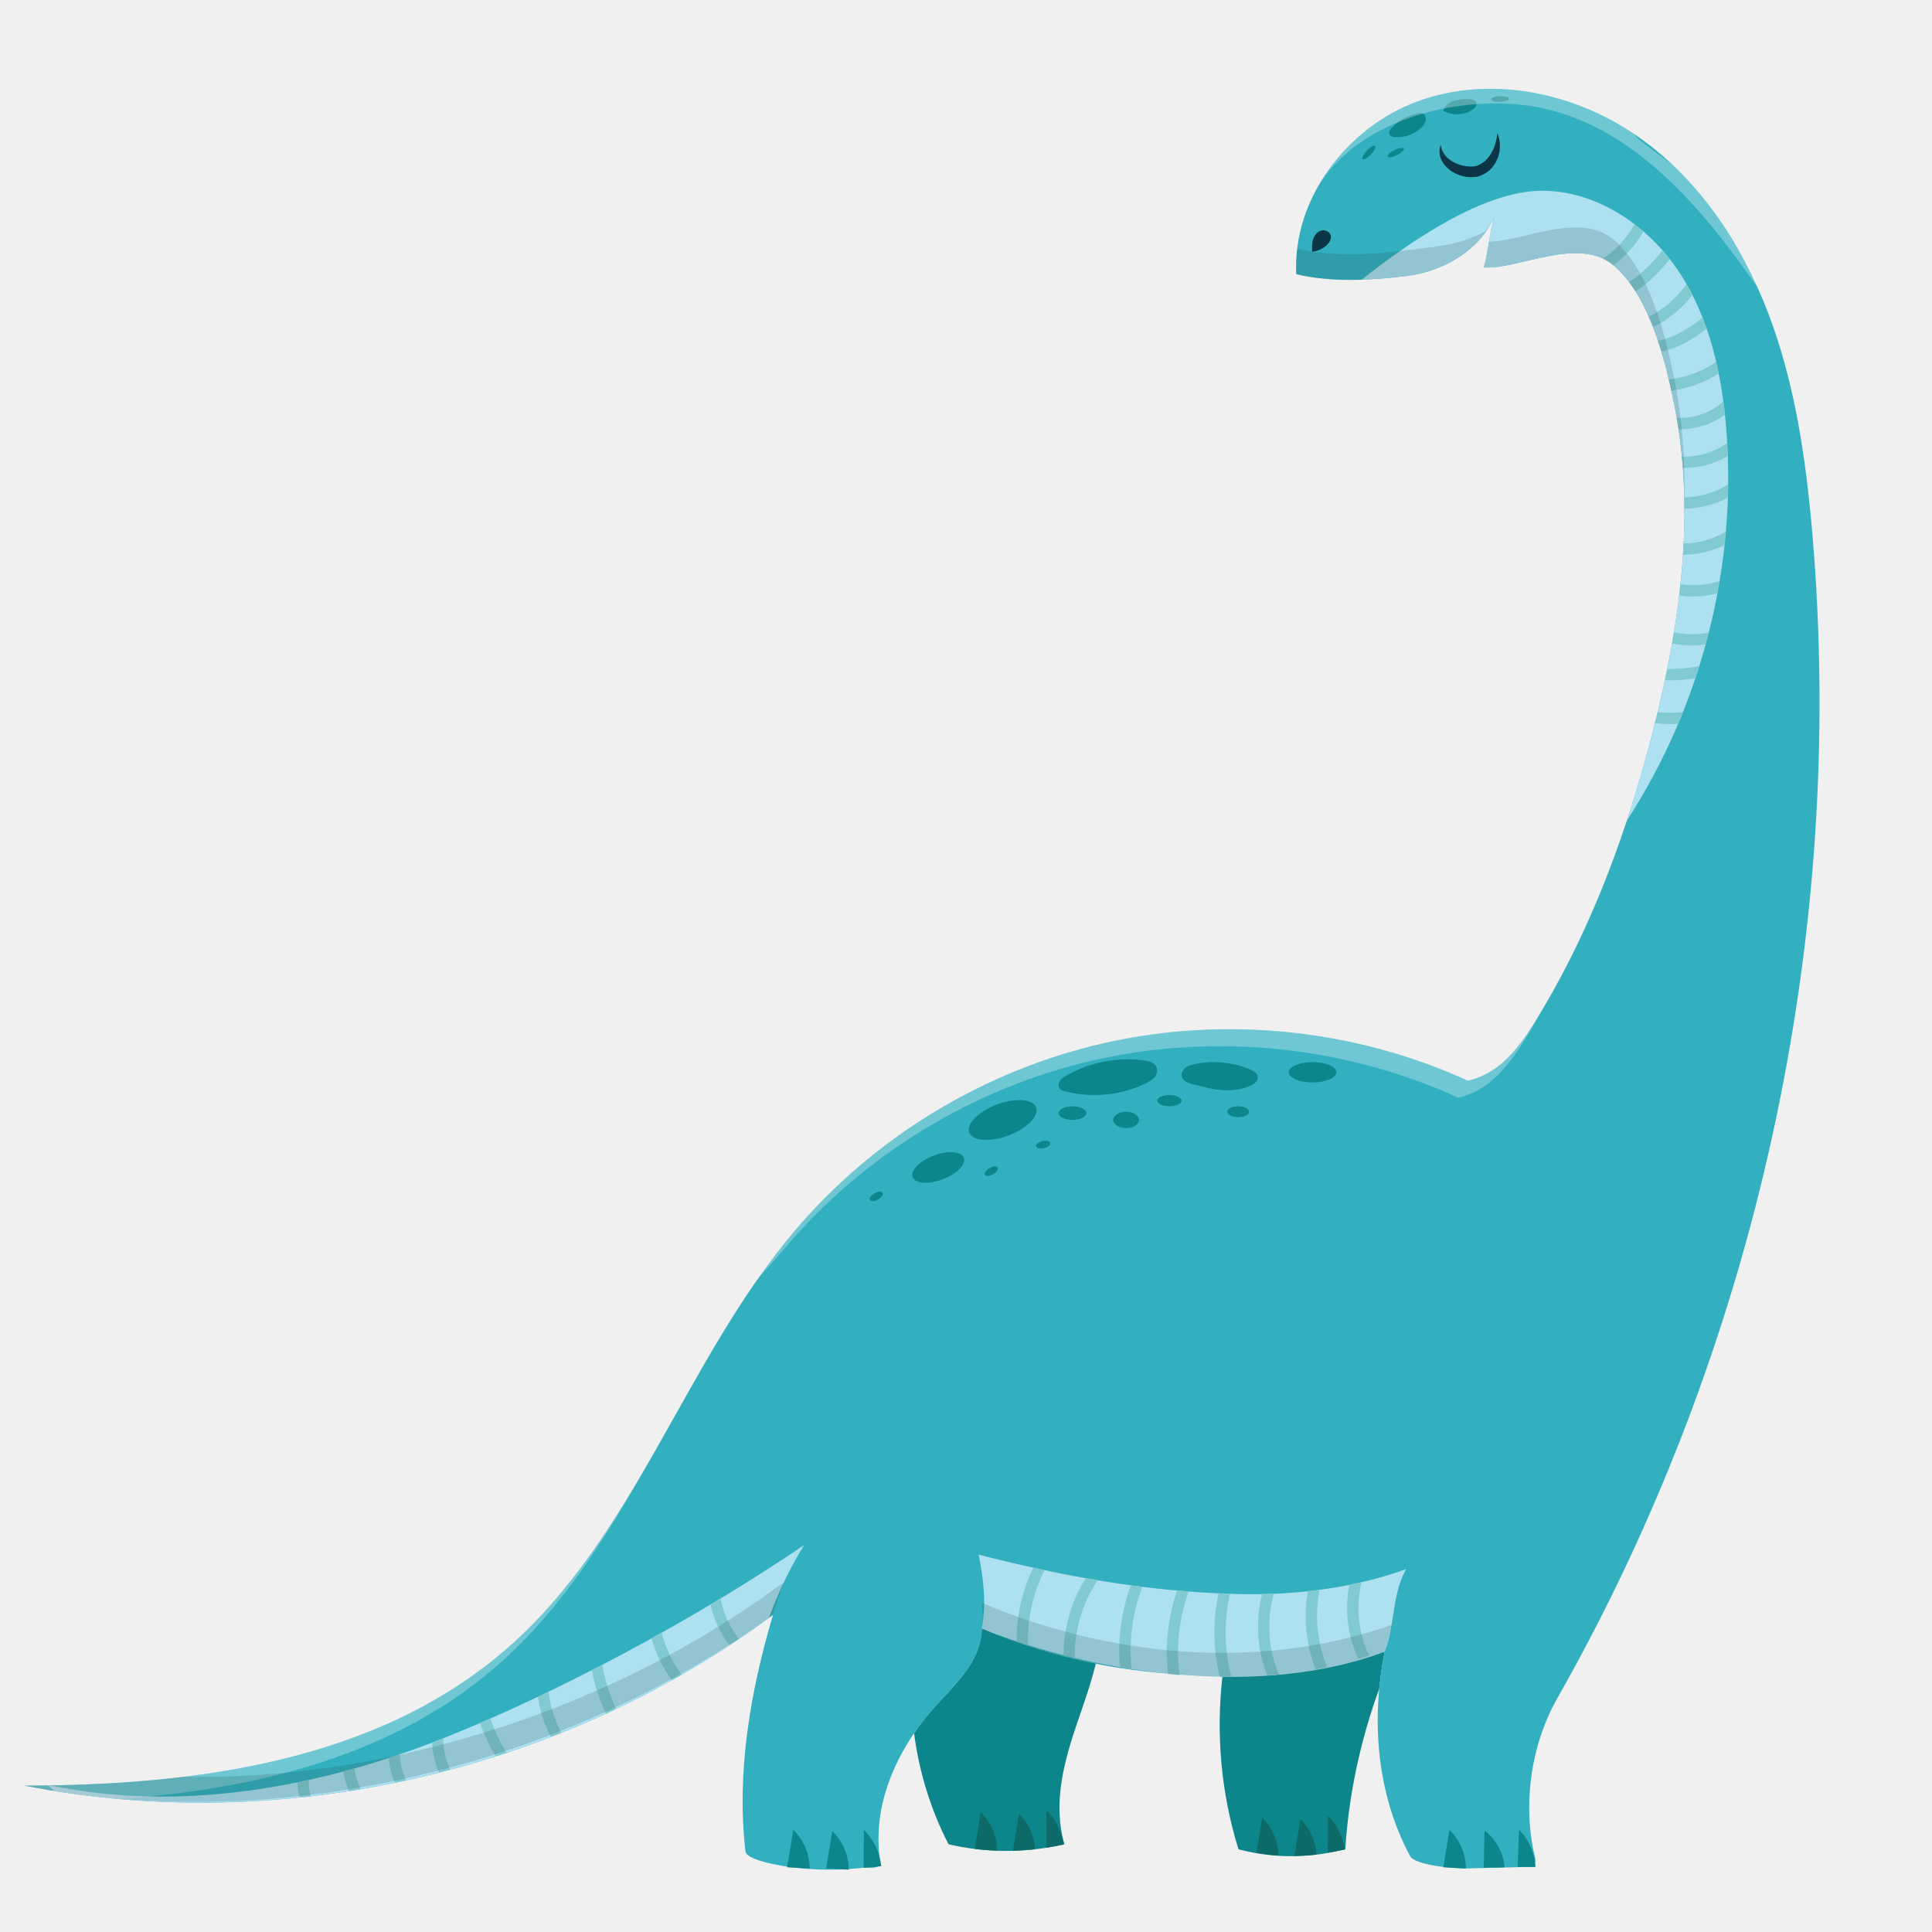
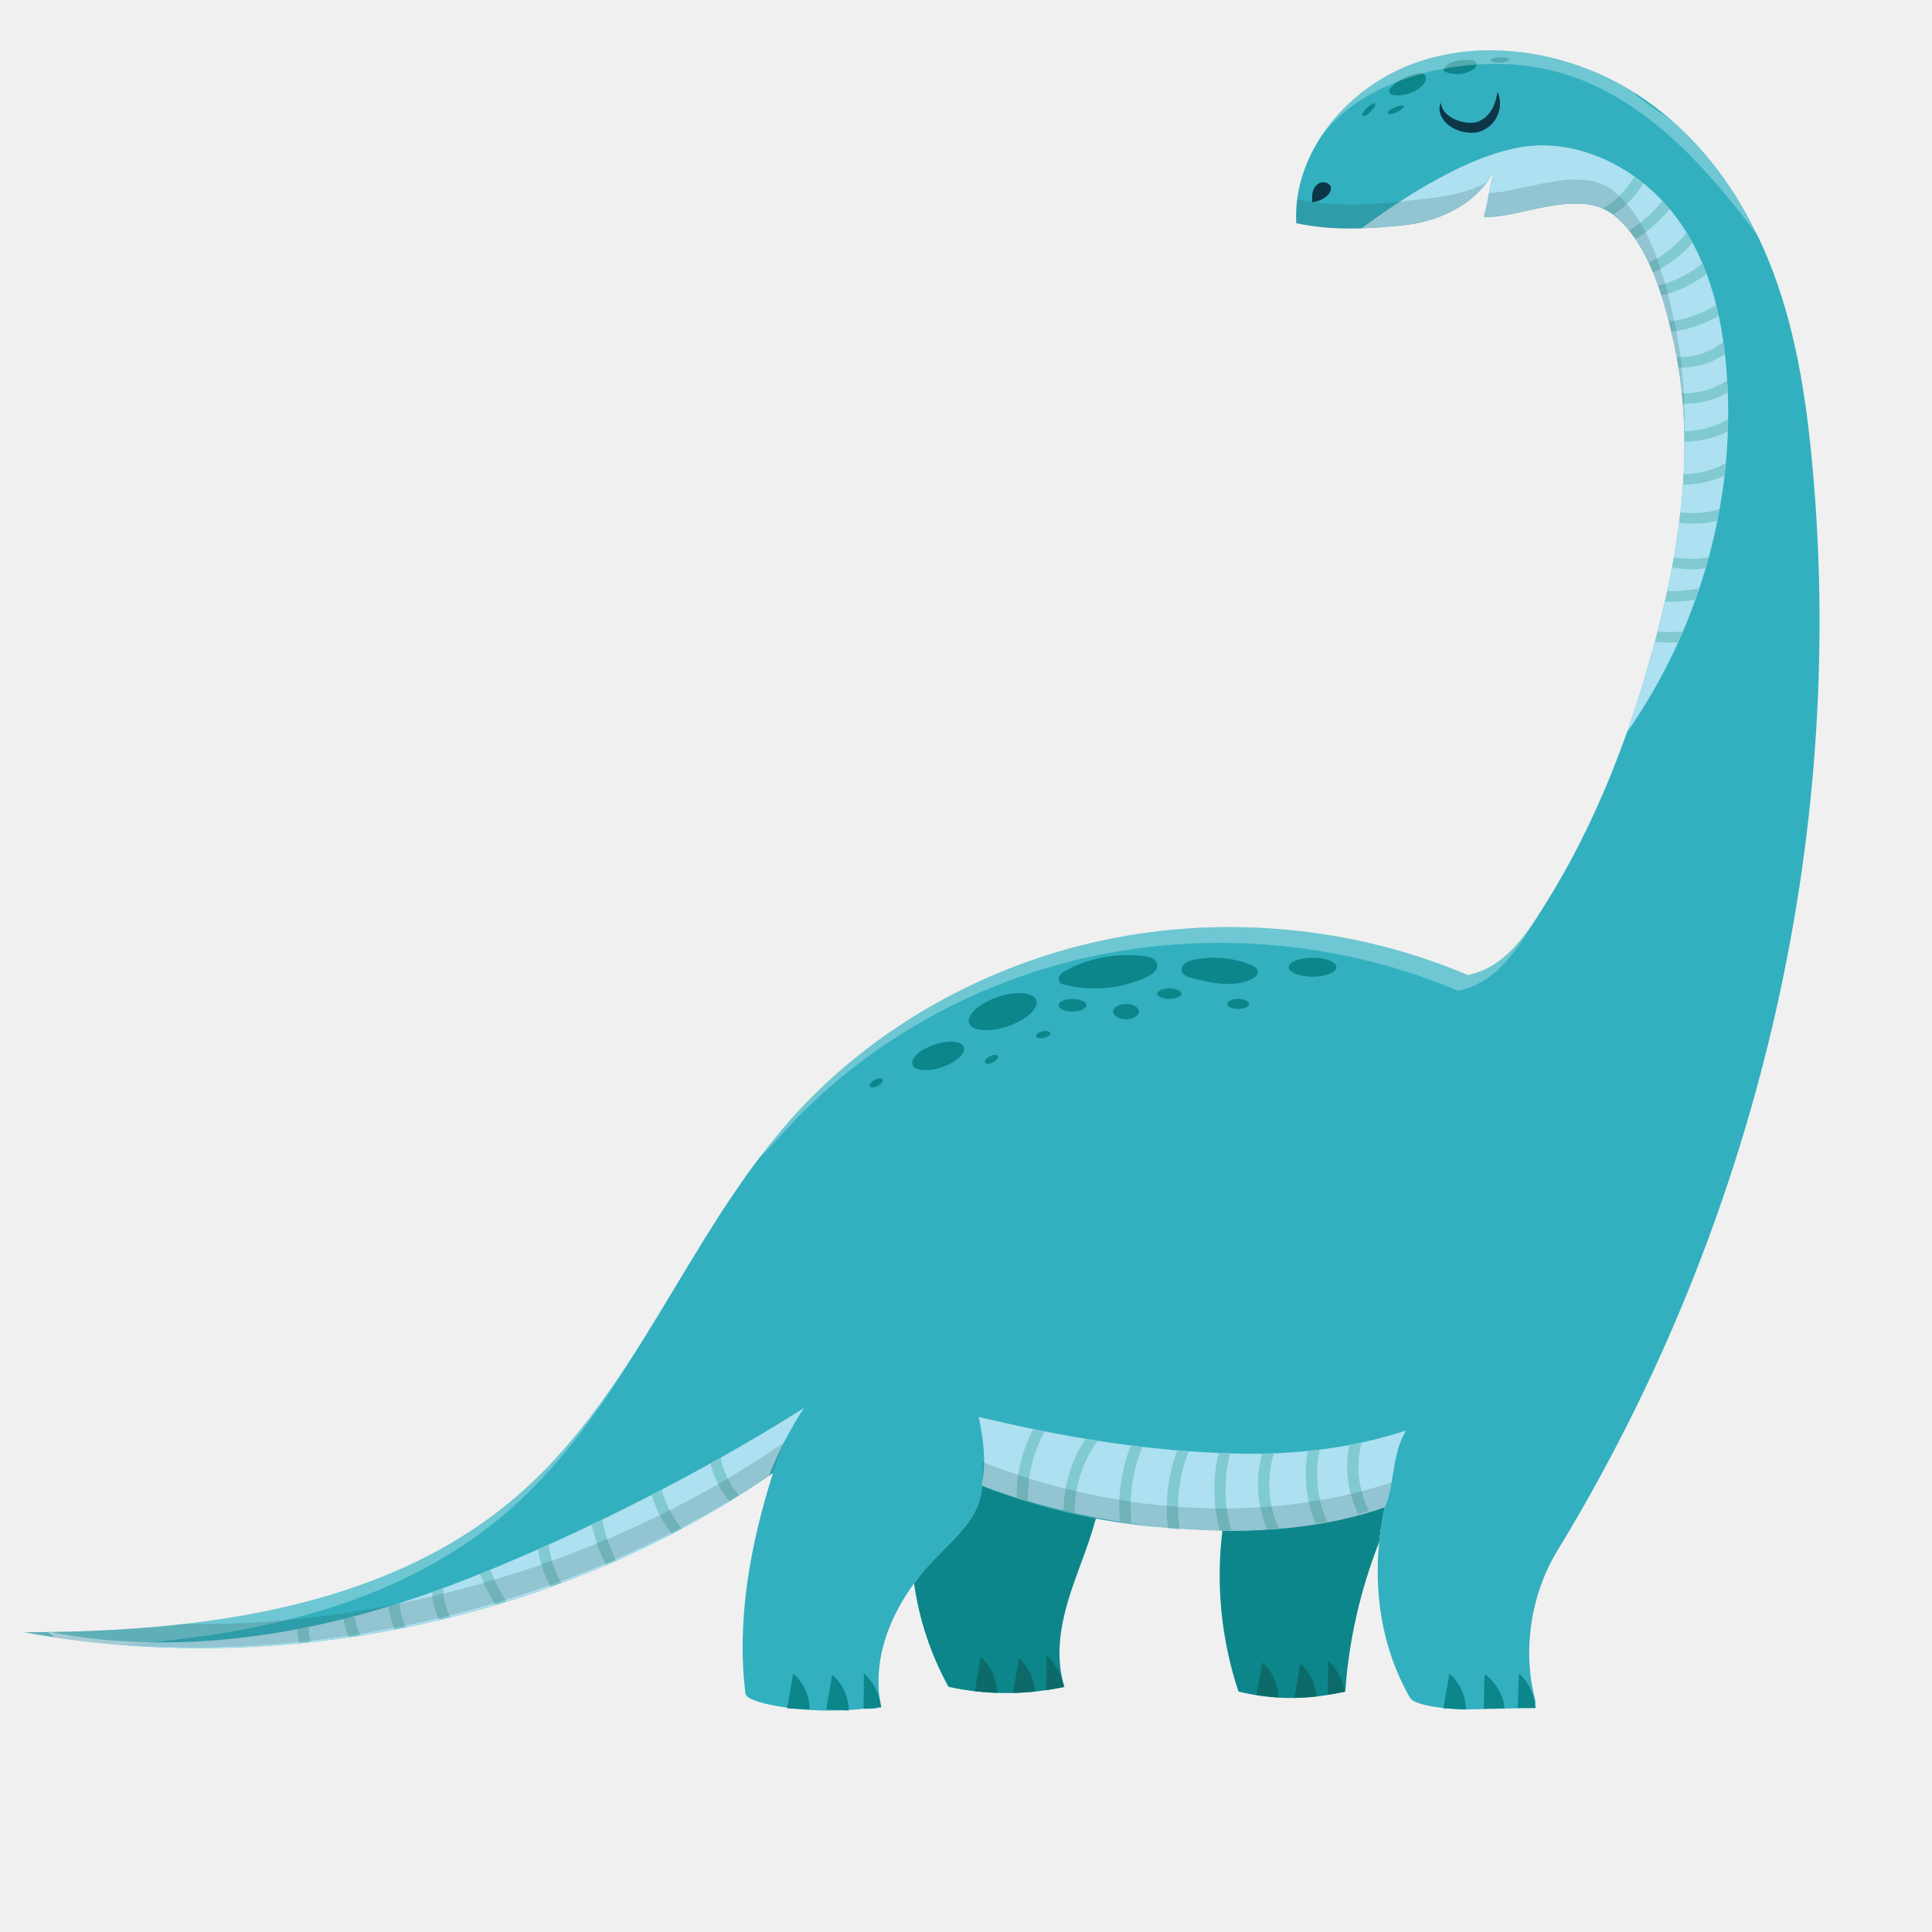
<svg xmlns="http://www.w3.org/2000/svg" version="1.1" id="Layer_1" x="0px" y="0px" width="170px" height="170px" viewBox="0 0 170 170" enable-background="new 0 0 170 170" xml:space="preserve">
  <g>
-     <path fill="#0C868B" d="M121.973,144.724c-4.656,1.642-9.513,2.493-14.389,2.625c-0.615,5.149-0.147,10.427,1.394,15.379   l0.59,0.138c2.513,0.584,5.125,0.618,7.653,0.1l1.155-0.237c0.291-4.719,1.314-9.568,2.988-14.142   C121.489,147.281,121.689,145.988,121.973,144.724z" />
+     <path fill="#0C868B" d="M121.973,132.065c-4.656,1.53-9.513,2.323-14.389,2.447c-0.615,4.8-0.146,9.72,1.395,14.337l0.59,0.128   c2.513,0.545,5.125,0.577,7.652,0.093l1.155-0.221c0.291-4.399,1.313-8.919,2.987-13.184   C121.488,134.448,121.689,133.243,121.973,132.065z" />
    <g>
-       <path fill="#0C6B68" d="M114.423,160.079c-0.176,1.076-0.353,2.153-0.529,3.229c0.267-0.003,0.533-0.016,0.8-0.032    c0.274-0.016,0.552-0.029,0.826-0.057c0.105-0.011,0.212-0.034,0.319-0.046C115.768,162.011,115.268,160.879,114.423,160.079z" />
-       <path fill="#0C6B68" d="M111.06,159.961c-0.169,1.026-0.338,2.052-0.506,3.077c0.645,0.113,1.292,0.188,1.941,0.231    C112.481,162.032,111.956,160.812,111.06,159.961z" />
-       <path fill="#0C6B68" d="M118.331,162.736c-0.185-1.16-0.714-2.24-1.476-2.939c-0.01,1.075-0.018,2.151-0.027,3.228    c0.13-0.024,0.264-0.033,0.393-0.06L118.331,162.736z" />
+       <path fill="#0C6B68" d="M114.423,146.38c-0.176,1.002-0.353,2.007-0.528,3.011c0.267-0.004,0.532-0.016,0.799-0.031    c0.274-0.015,0.553-0.026,0.826-0.053c0.105-0.01,0.213-0.031,0.319-0.043C115.768,148.181,115.268,147.125,114.423,146.38z" />
+       <path fill="#0C6B68" d="M111.061,146.27c-0.17,0.956-0.338,1.914-0.506,2.868c0.645,0.105,1.291,0.176,1.94,0.216    C112.48,148.2,111.956,147.063,111.061,146.27z" />
+       <path fill="#0C6B68" d="M118.331,148.856c-0.185-1.081-0.714-2.088-1.476-2.74c-0.01,1.003-0.019,2.006-0.027,3.01    c0.13-0.022,0.264-0.03,0.393-0.056L118.331,148.856z" />
    </g>
-     <path fill="#33B0BF" d="M114.062,24.126c-0.342-6.649,4.492-12.969,10.755-15.233c6.261-2.264,13.508-0.812,19.018,2.927   c5.51,3.738,9.396,9.534,11.763,15.757c2.368,6.223,3.322,12.892,3.886,19.525c2.998,35.329-4.941,71.508-22.457,102.336   c-2.344,4.125-3.087,9.475-1.935,14.1c0.079,0.316-0.131,0.731-0.456,0.731l-5.653,0.141c-0.483,0.011-2.249-0.146-2.726-0.236   c-1.04-0.196-1.959-0.439-2.189-0.87c-3.056-5.705-3.461-12.475-2.095-18.581c-11.539,4.07-24.309,3.36-35.568-1.429   c-0.153,3.517-3.151,5.455-5.284,8.257c-2.45,3.217-4.353,7.506-3.686,12.128c0.115,0.804-0.66,0.659-1.472,0.659   c0,0-3.775,0.556-7.929-0.312c-1.191-0.25-2.384-0.633-2.439-1.107c-0.806-6.853,0.414-14.075,2.424-20.828   c-18.526,13.802-43.224,19.512-65.885,15.027c15.118-0.009,31.036-2.12,42.448-12.038c11.228-9.757,15.633-25.222,25.202-36.609   c7.009-8.342,16.802-14.302,27.431-16.696c10.631-2.395,22.032-1.211,31.941,3.32c3.165-0.706,4.953-3.538,6.605-6.329   c4.443-7.504,7.455-15.788,9.632-24.232c2.453-9.508,3.873-19.522,1.888-29.139c-0.828-4.005-2.164-9.308-5.243-12.001   c-3.078-2.692-8.469,0.35-11.476,0.136c0.407-1.392,0.515-3.095,0.924-4.486c-1.233,2.974-4.532,4.857-7.73,5.241   C120.561,24.67,117.194,24.87,114.062,24.126z" />
-     <path fill="#0C868B" d="M96.424,146.385c-3.42-0.686-6.783-1.714-10.02-3.09c-0.153,3.517-3.151,5.455-5.284,8.257   c-0.237,0.311-0.464,0.64-0.689,0.971c0.446,3.394,1.464,6.711,3.031,9.756l0.049,0.011c3.199,0.739,6.522,0.765,9.733,0.079   l0.42-0.09c-1.048-3.562-0.048-7.288,1.16-10.798C95.4,149.81,96.003,148.106,96.424,146.385z" />
-     <path fill="#0C3648" d="M126.769,12.76c0,0,0.028,0.141,0.096,0.372c0.046,0.107,0.084,0.226,0.17,0.356   c0.073,0.131,0.183,0.26,0.309,0.384c0.493,0.493,1.495,0.875,2.363,0.764c0.235-0.02,0.335-0.077,0.607-0.219   c0.197-0.135,0.321-0.194,0.478-0.376c0.157-0.147,0.271-0.331,0.396-0.498c0.079-0.19,0.211-0.356,0.261-0.54   c0.146-0.351,0.216-0.678,0.254-0.91c0.04-0.239,0.061-0.376,0.061-0.376s0.05,0.127,0.124,0.367   c0.064,0.237,0.13,0.601,0.079,1.041c-0.002,0.225-0.083,0.456-0.147,0.708c-0.11,0.234-0.197,0.507-0.394,0.733   c-0.142,0.231-0.449,0.496-0.688,0.657c-0.192,0.12-0.582,0.324-0.896,0.345c-1.31,0.162-2.488-0.542-2.942-1.368   c-0.233-0.408-0.262-0.808-0.228-1.066C126.716,12.891,126.769,12.76,126.769,12.76z" />
-     <path fill="#0C3648" d="M116.744,21.567c-0.35,0.328-0.81,0.537-1.286,0.583c-0.014-0.358-0.025-0.724,0.074-1.067   c0.102-0.343,0.337-0.668,0.676-0.783c0.339-0.114,0.775,0.051,0.879,0.394C117.183,21.009,116.984,21.342,116.744,21.567z" />
-     <path fill="#ADE0F0" d="M151.901,37.786c-0.385-4.851-1.464-9.772-4.143-13.834c-2.678-4.062-7.177-7.145-12.043-7.171   c-5.054-0.026-11.548,4.368-15.898,7.827c1.324-0.045,2.646-0.166,3.939-0.321c3.198-0.384,6.497-2.268,7.73-5.241   c-0.409,1.391-0.517,3.094-0.924,4.486c3.007,0.213,8.397-2.829,11.476-0.136c3.079,2.693,4.415,7.997,5.243,12.001   c1.985,9.617,0.565,19.63-1.888,29.139c-0.327,1.271-0.681,2.535-1.048,3.796c-0.022,0.075-0.046,0.149-0.067,0.224   c-0.363,1.236-0.749,2.465-1.154,3.688C149.712,62.13,152.854,49.817,151.901,37.786z" />
+     <path fill="#33B0BF" d="M114.062,19.636c-0.342-6.199,4.492-12.09,10.754-14.201s13.509-0.757,19.019,2.729   c5.511,3.485,9.396,8.888,11.763,14.69c2.368,5.801,3.322,12.019,3.887,18.203c2.998,32.936-4.941,66.663-22.457,95.403   c-2.344,3.846-3.088,8.834-1.936,13.146c0.079,0.294-0.131,0.682-0.455,0.682l-5.654,0.131c-0.482,0.011-2.248-0.137-2.726-0.22   c-1.04-0.183-1.959-0.41-2.188-0.811c-3.057-5.318-3.461-11.631-2.096-17.323c-11.539,3.795-24.309,3.133-35.568-1.332   c-0.152,3.278-3.15,5.086-5.283,7.697c-2.45,2.999-4.353,6.998-3.686,11.308c0.115,0.748-0.66,0.613-1.472,0.613   c0,0-3.775,0.52-7.929-0.291c-1.191-0.233-2.384-0.59-2.439-1.031c-0.806-6.389,0.414-13.122,2.424-19.418   c-18.526,12.867-43.224,18.191-65.885,14.01c15.118-0.008,31.036-1.977,42.448-11.223c11.228-9.096,15.633-23.514,25.202-34.13   c7.009-7.776,16.802-13.333,27.431-15.563c10.631-2.233,22.032-1.129,31.941,3.095c3.164-0.659,4.953-3.299,6.605-5.901   c4.442-6.995,7.454-14.718,9.631-22.59c2.453-8.864,3.873-18.2,1.889-27.165c-0.828-3.734-2.164-8.678-5.243-11.188   c-3.078-2.509-8.47,0.327-11.476,0.127c0.406-1.297,0.515-2.885,0.924-4.182c-1.233,2.772-4.532,4.528-7.73,4.886   C120.561,20.143,117.193,20.33,114.062,19.636z" />
+     <path fill="#0C868B" d="M96.424,133.613c-3.42-0.64-6.783-1.598-10.02-2.881c-0.153,3.279-3.151,5.086-5.284,7.697   c-0.237,0.291-0.464,0.597-0.689,0.906c0.446,3.163,1.464,6.256,3.031,9.095l0.049,0.01c3.199,0.689,6.522,0.713,9.733,0.074   l0.42-0.084c-1.048-3.321-0.048-6.794,1.16-10.067C95.4,136.807,96.003,135.217,96.424,133.613z" />
+     <path fill="#0C3648" d="M126.77,9.04c0,0,0.027,0.131,0.096,0.347c0.046,0.1,0.084,0.211,0.17,0.332   c0.072,0.122,0.183,0.243,0.309,0.358c0.493,0.46,1.495,0.816,2.363,0.712c0.234-0.018,0.335-0.071,0.607-0.204   c0.197-0.125,0.32-0.181,0.478-0.351c0.157-0.137,0.271-0.309,0.396-0.464c0.08-0.177,0.211-0.332,0.262-0.503   c0.146-0.327,0.216-0.632,0.254-0.849c0.04-0.223,0.061-0.351,0.061-0.351s0.051,0.119,0.125,0.342   c0.063,0.221,0.129,0.561,0.078,0.971c-0.002,0.21-0.083,0.425-0.146,0.66c-0.11,0.218-0.197,0.473-0.395,0.683   c-0.142,0.215-0.449,0.462-0.688,0.613c-0.192,0.111-0.582,0.302-0.896,0.321c-1.31,0.151-2.488-0.505-2.941-1.275   c-0.233-0.38-0.262-0.753-0.229-0.994C126.716,9.162,126.77,9.04,126.77,9.04z" />
+     <path fill="#0C3648" d="M116.744,17.25c-0.35,0.306-0.811,0.5-1.286,0.543c-0.015-0.333-0.024-0.675,0.074-0.995   c0.102-0.319,0.337-0.623,0.676-0.73c0.339-0.106,0.774,0.047,0.879,0.367C117.184,16.729,116.984,17.04,116.744,17.25z" />
+     <path fill="#ADE0F0" d="M151.9,32.371c-0.385-4.522-1.463-9.11-4.143-12.897c-2.678-3.787-7.177-6.661-12.043-6.685   c-5.054-0.025-11.548,4.072-15.898,7.296c1.324-0.042,2.646-0.155,3.939-0.299c3.198-0.358,6.497-2.115,7.73-4.886   c-0.409,1.297-0.518,2.884-0.924,4.182c3.006,0.199,8.396-2.637,11.476-0.127c3.079,2.511,4.415,7.456,5.243,11.188   c1.984,8.966,0.564,18.3-1.889,27.166c-0.326,1.185-0.681,2.363-1.047,3.539c-0.023,0.07-0.047,0.139-0.068,0.209   c-0.362,1.152-0.748,2.298-1.153,3.438C149.712,55.065,152.854,43.586,151.9,32.371z" />
    <g>
-       <path fill="#81CAD1" d="M146.838,33.39c0.078,0.332,0.153,0.66,0.224,0.982c1.394-0.158,2.932-0.715,4.165-1.498    c-0.068-0.346-0.145-0.69-0.224-1.034C149.823,32.669,148.221,33.257,146.838,33.39z" />
-       <path fill="#81CAD1" d="M145.862,62.662c-0.078,0.319-0.159,0.637-0.237,0.955c0.421,0.062,0.86,0.097,1.315,0.097    c0.236,0,0.475-0.009,0.712-0.022c0.145-0.339,0.287-0.68,0.423-1.023C147.307,62.737,146.534,62.748,145.862,62.662z" />
-       <path fill="#81CAD1" d="M145.889,29.991c0.104,0.316,0.204,0.633,0.299,0.95c1.396-0.295,2.903-1.134,3.981-2.033    c-0.116-0.331-0.251-0.652-0.379-0.977C148.732,28.9,147.133,29.748,145.889,29.991z" />
-       <path fill="#81CAD1" d="M146.924,22.801c-0.207-0.265-0.423-0.524-0.646-0.777c-0.759,1.028-1.935,2.186-2.937,2.798    c0.196,0.26,0.385,0.531,0.563,0.813C145.016,24.948,146.153,23.798,146.924,22.801z" />
-       <path fill="#81CAD1" d="M148.915,25.978c-0.163-0.323-0.337-0.641-0.518-0.955c-0.763,1.066-2.044,2.26-3.325,2.833    c0.133,0.3,0.259,0.604,0.379,0.913C146.794,28.176,148.065,27.042,148.915,25.978z" />
-       <path fill="#81CAD1" d="M141.954,23.333c0.979-0.673,2.016-1.839,2.654-2.964c-0.255-0.221-0.517-0.432-0.785-0.636    c-0.633,1.178-1.86,2.528-2.812,3.014C141.343,22.898,141.659,23.087,141.954,23.333z" />
-       <path fill="#81CAD1" d="M151.634,35.325c-1.089,1.003-2.617,1.516-4.101,1.438c0.058,0.334,0.11,0.667,0.16,1.002    c0.053,0.001,0.105,0.006,0.159,0.006c1.398,0,2.789-0.448,3.922-1.284C151.732,36.1,151.685,35.713,151.634,35.325z" />
-       <path fill="#81CAD1" d="M148.146,47.823c-0.017,0.329-0.038,0.659-0.059,0.988c1.258-0.004,2.515-0.29,3.646-0.835    c0.045-0.4,0.094-0.801,0.129-1.203C150.746,47.444,149.45,47.809,148.146,47.823z" />
-       <path fill="#81CAD1" d="M148.198,43.766c0.009,0.332,0.017,0.664,0.018,0.995c1.324-0.022,2.64-0.353,3.813-0.968    c0.013-0.388,0.025-0.774,0.029-1.162C150.906,43.355,149.558,43.743,148.198,43.766z" />
-       <path fill="#81CAD1" d="M147.988,40.178c0.031,0.331,0.062,0.662,0.088,0.994c0.047,0,0.092,0.005,0.139,0.005    c1.337,0,2.669-0.372,3.818-1.055c-0.014-0.381-0.041-0.763-0.063-1.145C150.821,39.804,149.402,40.23,147.988,40.178z" />
-       <path fill="#81CAD1" d="M147.295,55.642c-0.054,0.327-0.112,0.652-0.17,0.979c0.567,0.114,1.159,0.171,1.742,0.171    c0.414,0,0.815-0.033,1.203-0.086c0.098-0.349,0.198-0.695,0.287-1.046C149.387,55.861,148.275,55.847,147.295,55.642z" />
-       <path fill="#81CAD1" d="M147.864,51.418c-0.034,0.326-0.071,0.652-0.111,0.978c0.394,0.054,0.794,0.09,1.204,0.09    c0.738,0,1.476-0.097,2.148-0.272c0.069-0.363,0.141-0.725,0.202-1.09C150.296,51.483,149.004,51.58,147.864,51.418z" />
-       <path fill="#81CAD1" d="M146.703,58.865c-0.065,0.326-0.134,0.65-0.204,0.976c0.146,0.006,0.292,0.017,0.441,0.017    c0.748,0,1.519-0.071,2.231-0.176c0.117-0.352,0.229-0.706,0.34-1.06C148.619,58.778,147.617,58.883,146.703,58.865z" />
+       <path fill="#81CAD1" d="M146.838,28.272c0.078,0.31,0.153,0.615,0.225,0.915c1.394-0.147,2.932-0.666,4.164-1.396    c-0.067-0.323-0.145-0.643-0.224-0.964C149.823,27.6,148.221,28.148,146.838,28.272z" />
+       <path fill="#81CAD1" d="M145.861,55.562c-0.077,0.297-0.158,0.594-0.236,0.89c0.421,0.058,0.859,0.09,1.314,0.09    c0.236,0,0.476-0.008,0.713-0.021c0.145-0.316,0.287-0.634,0.423-0.954C147.307,55.631,146.534,55.642,145.861,55.562z" />
+       <path fill="#81CAD1" d="M145.889,25.104c0.104,0.294,0.204,0.59,0.299,0.885c1.396-0.275,2.903-1.057,3.981-1.895    c-0.116-0.309-0.251-0.608-0.379-0.911C148.732,24.086,147.133,24.877,145.889,25.104z" />
+       <path fill="#81CAD1" d="M146.924,18.4c-0.207-0.247-0.423-0.489-0.646-0.725c-0.758,0.958-1.935,2.038-2.937,2.609    c0.196,0.242,0.386,0.495,0.563,0.757C145.016,20.402,146.152,19.33,146.924,18.4z" />
+       <path fill="#81CAD1" d="M148.915,21.362c-0.163-0.301-0.337-0.598-0.519-0.891c-0.763,0.994-2.043,2.107-3.324,2.641    c0.133,0.28,0.259,0.563,0.379,0.852C146.794,23.411,148.064,22.354,148.915,21.362z" />
+       <path fill="#81CAD1" d="M141.954,18.896c0.979-0.627,2.017-1.714,2.653-2.763c-0.254-0.206-0.517-0.403-0.784-0.593    c-0.634,1.099-1.86,2.357-2.812,2.81C141.343,18.491,141.659,18.667,141.954,18.896z" />
+       <path fill="#81CAD1" d="M151.634,30.076c-1.089,0.935-2.616,1.413-4.101,1.341c0.058,0.311,0.109,0.622,0.16,0.934    c0.053,0.001,0.104,0.005,0.158,0.005c1.398,0,2.789-0.417,3.922-1.197C151.732,30.799,151.686,30.438,151.634,30.076z" />
+       <path fill="#81CAD1" d="M148.146,41.728c-0.018,0.307-0.039,0.614-0.06,0.921c1.259-0.003,2.515-0.27,3.646-0.778    c0.045-0.373,0.095-0.747,0.129-1.122C150.746,41.374,149.45,41.714,148.146,41.728z" />
+       <path fill="#81CAD1" d="M148.198,37.945c0.009,0.31,0.017,0.619,0.018,0.927c1.324-0.02,2.64-0.329,3.813-0.902    c0.013-0.362,0.025-0.722,0.029-1.083C150.906,37.562,149.559,37.924,148.198,37.945z" />
+       <path fill="#81CAD1" d="M147.988,34.6c0.031,0.309,0.062,0.617,0.088,0.927c0.047,0,0.092,0.004,0.139,0.004    c1.338,0,2.669-0.346,3.818-0.983c-0.014-0.355-0.041-0.711-0.062-1.067C150.82,34.252,149.402,34.649,147.988,34.6z" />
+       <path fill="#81CAD1" d="M147.295,49.017c-0.054,0.304-0.111,0.607-0.17,0.913c0.566,0.106,1.159,0.159,1.742,0.159    c0.414,0,0.814-0.031,1.203-0.08c0.098-0.325,0.197-0.648,0.287-0.975C149.387,49.221,148.275,49.208,147.295,49.017z" />
+       <path fill="#81CAD1" d="M147.863,45.079c-0.033,0.304-0.07,0.607-0.11,0.912c0.394,0.05,0.794,0.084,1.204,0.084    c0.738,0,1.477-0.09,2.148-0.254c0.068-0.338,0.141-0.675,0.201-1.016C150.296,45.14,149.004,45.23,147.863,45.079z" />
+       <path fill="#81CAD1" d="M146.703,52.022c-0.064,0.303-0.135,0.605-0.204,0.909c0.146,0.006,0.292,0.016,0.44,0.016    c0.748,0,1.52-0.066,2.231-0.164c0.117-0.328,0.229-0.658,0.341-0.988C148.619,51.94,147.617,52.038,146.703,52.022z" />
    </g>
-     <path fill="#0C868B" d="M123.134,10.658c-0.268,0.185-0.516,0.4-0.723,0.65c-0.114,0.136-0.222,0.314-0.163,0.482   c0.064,0.186,0.294,0.25,0.491,0.267c0.859,0.075,1.745-0.248,2.356-0.858c0.167-0.167,0.318-0.365,0.361-0.597   c0.044-0.232-0.052-0.503-0.267-0.601c-0.145-0.065-0.311-0.044-0.465-0.014C124.156,10.1,123.611,10.329,123.134,10.658z" />
-     <path fill="#0C868B" d="M129.164,8.72c-0.433,0.009-0.871,0.019-1.278,0.163c-0.407,0.145-0.781,0.448-0.896,0.864   c0.785,0.449,1.823,0.414,2.575-0.088c0.212-0.141,0.42-0.375,0.346-0.618C129.825,8.762,129.456,8.714,129.164,8.72z" />
-     <ellipse transform="matrix(0.7276 0.686 -0.686 0.7276 42.0168 -78.9708)" fill="#0C868B" cx="120.451" cy="13.423" rx="0.246" ry="0.795" />
-     <ellipse transform="matrix(0.4421 0.897 -0.897 0.4421 80.5593 -102.6656)" fill="#0C868B" cx="122.805" cy="13.423" rx="0.246" ry="0.795" />
-     <ellipse transform="matrix(0.0415 0.9991 -0.9991 0.0415 135.2274 -123.5281)" fill="#0C868B" cx="132" cy="8.72" rx="0.247" ry="0.794" />
-     <path fill="#ADE0F0" d="M67.799,141.999c0.784-2.104,1.775-4.131,2.952-6.042c-10.081,6.841-21.935,13.055-31.389,16.855   c-11.058,4.445-23.304,6.703-34.969,4.287c-0.056,0-0.112,0.002-0.168,0.002c0.184,0.171,0.38,0.324,0.568,0.489   c21.779,3.528,45.117-2.166,62.88-15.248C67.715,142.229,67.757,142.113,67.799,141.999z" />
-     <path fill="#ADE0F0" d="M123.439,138.649c0.087-0.194,0.188-0.382,0.279-0.574c-4.708,1.688-9.846,2.321-14.864,2.187   c-7.918-0.212-15.066-1.508-22.742-3.465c0.459,2.297,0.666,4.186,0.292,6.498c10.452,4.245,24.976,5.997,35.438,2.044   C122.698,143.147,122.488,140.809,123.439,138.649z" />
-     <path fill="#0C868B" d="M100.84,95.311c0.275-0.135,0.551-0.289,0.749-0.522c0.197-0.234,0.304-0.569,0.197-0.855   c-0.159-0.423-0.675-0.569-1.122-0.628c-2.341-0.316-4.781,0.161-6.831,1.334c-0.216,0.124-0.437,0.262-0.571,0.472   c-0.136,0.211-0.161,0.513,0.006,0.697c0.109,0.122,0.273,0.173,0.433,0.214C96.062,96.646,98.646,96.389,100.84,95.311z" />
-     <path fill="#0C868B" d="M110.142,95.471c0.261-0.137,0.531-0.349,0.539-0.643c0.009-0.352-0.354-0.587-0.678-0.724   c-1.528-0.65-3.259-0.816-4.883-0.468c-0.298,0.063-0.601,0.149-0.835,0.342c-0.234,0.193-0.383,0.521-0.284,0.809   c0.121,0.357,0.538,0.5,0.903,0.599c0.864,0.232,1.733,0.464,2.626,0.533C108.422,95.986,109.347,95.883,110.142,95.471z" />
-     <ellipse fill="#0C868B" cx="115.499" cy="94.353" rx="2.096" ry="0.895" />
-     <ellipse fill="#0C868B" cx="108.95" cy="97.822" rx="0.96" ry="0.48" />
-     <ellipse fill="#0C868B" cx="102.899" cy="96.85" rx="1.071" ry="0.493" />
-     <ellipse fill="#0C868B" cx="99.085" cy="98.543" rx="1.135" ry="0.72" />
-     <ellipse fill="#0C868B" cx="94.372" cy="97.943" rx="1.22" ry="0.6" />
-     <ellipse transform="matrix(0.867 -0.4984 0.4984 0.867 -39.7538 57.1784)" fill="#0C868B" cx="87.226" cy="103.053" rx="0.64" ry="0.316" />
-     <ellipse transform="matrix(0.8673 -0.4978 0.4978 0.8673 -42.1734 52.35)" fill="#0C868B" cx="77.102" cy="105.276" rx="0.64" ry="0.315" />
-     <ellipse transform="matrix(0.9701 -0.2427 0.2427 0.9701 -21.7004 25.2913)" fill="#0C868B" cx="91.793" cy="100.716" rx="0.64" ry="0.315" />
-     <ellipse transform="matrix(-0.9361 0.3517 -0.3517 -0.9361 205.4775 159.766)" fill="#0C868B" cx="88.23" cy="98.543" rx="3.144" ry="1.453" />
-     <ellipse transform="matrix(-0.9362 0.3515 -0.3515 -0.9362 195.9525 169.8744)" fill="#0C868B" cx="82.559" cy="102.722" rx="2.409" ry="1.115" />
+     <path fill="#0C868B" d="M123.134,7.08c-0.268,0.172-0.516,0.373-0.723,0.606c-0.114,0.126-0.222,0.292-0.163,0.449   c0.064,0.173,0.294,0.233,0.49,0.249c0.859,0.07,1.746-0.231,2.357-0.8c0.166-0.156,0.317-0.34,0.36-0.557   c0.044-0.216-0.052-0.469-0.267-0.561c-0.146-0.061-0.312-0.041-0.465-0.013C124.156,6.56,123.611,6.773,123.134,7.08z" />
+     <path fill="#0C868B" d="M129.164,5.273c-0.434,0.009-0.871,0.018-1.277,0.152c-0.408,0.135-0.781,0.418-0.896,0.806   c0.785,0.418,1.822,0.386,2.574-0.082c0.213-0.132,0.42-0.35,0.347-0.577C129.825,5.312,129.456,5.268,129.164,5.273z" />
+     <path fill="#0C868B" d="M120.994,9.121c0.099,0.087-0.065,0.398-0.366,0.696c-0.302,0.298-0.626,0.469-0.725,0.382   s0.065-0.399,0.366-0.696C120.57,9.205,120.896,9.033,120.994,9.121z" />
+     <path fill="#0C868B" d="M123.523,9.332c0.061,0.114-0.21,0.353-0.604,0.534c-0.395,0.181-0.762,0.235-0.822,0.122   c-0.061-0.114,0.211-0.353,0.604-0.534S123.464,9.218,123.523,9.332z" />
+     <ellipse transform="matrix(0.9992 -0.0387 0.0387 0.9992 -0.105 5.1174)" fill="#0C868B" cx="131.994" cy="5.269" rx="0.794" ry="0.231" />
+     <path fill="#ADE0F0" d="M67.799,129.524c0.784-1.962,1.775-3.852,2.952-5.633c-10.081,6.377-21.935,12.17-31.389,15.714   c-11.058,4.143-23.304,6.249-34.969,3.996c-0.056,0-0.112,0.002-0.168,0.002c0.184,0.158,0.38,0.302,0.568,0.455   c21.779,3.29,45.117-2.019,62.88-14.215C67.715,129.738,67.757,129.631,67.799,129.524z" />
+     <path fill="#ADE0F0" d="M123.439,126.4c0.086-0.18,0.188-0.354,0.278-0.534c-4.708,1.574-9.846,2.164-14.864,2.038   c-7.918-0.197-15.065-1.405-22.742-3.229c0.459,2.141,0.666,3.901,0.293,6.058c10.451,3.957,24.976,5.591,35.438,1.905   C122.698,130.594,122.488,128.414,123.439,126.4z" />
+     <path fill="#0C868B" d="M100.84,85.998c0.275-0.125,0.551-0.27,0.749-0.486c0.197-0.218,0.304-0.53,0.197-0.797   c-0.159-0.395-0.675-0.53-1.122-0.585c-2.342-0.295-4.781,0.149-6.831,1.244c-0.216,0.114-0.437,0.244-0.571,0.438   c-0.136,0.197-0.16,0.479,0.006,0.65c0.109,0.114,0.273,0.162,0.434,0.2C96.062,87.244,98.646,87.004,100.84,85.998z" />
+     <path fill="#0C868B" d="M110.143,86.147c0.26-0.127,0.53-0.325,0.539-0.599c0.008-0.328-0.354-0.548-0.679-0.676   c-1.528-0.605-3.259-0.76-4.883-0.437c-0.298,0.06-0.601,0.14-0.835,0.32c-0.234,0.179-0.383,0.485-0.284,0.754   c0.121,0.333,0.538,0.466,0.903,0.558c0.863,0.217,1.732,0.433,2.625,0.497C108.422,86.628,109.348,86.532,110.143,86.147z" />
+     <ellipse fill="#0C868B" cx="115.499" cy="85.106" rx="2.097" ry="0.834" />
+     <ellipse fill="#0C868B" cx="108.95" cy="88.339" rx="0.96" ry="0.448" />
+     <ellipse fill="#0C868B" cx="102.898" cy="87.434" rx="1.072" ry="0.459" />
+     <ellipse fill="#0C868B" cx="99.085" cy="89.012" rx="1.136" ry="0.671" />
+     <ellipse fill="#0C868B" cx="94.372" cy="88.452" rx="1.22" ry="0.56" />
+     <path fill="#0C868B" d="M87.075,92.959c0.307-0.163,0.626-0.182,0.712-0.041c0.088,0.142-0.09,0.39-0.396,0.553   c-0.307,0.164-0.626,0.184-0.713,0.042C86.591,93.372,86.77,93.124,87.075,92.959z" />
+     <path fill="#0C868B" d="M76.947,95.033c0.307-0.165,0.625-0.184,0.712-0.043c0.086,0.142-0.092,0.387-0.398,0.552   c-0.307,0.164-0.625,0.184-0.712,0.043C76.462,95.444,76.64,95.197,76.947,95.033z" />
+     <path fill="#0C868B" d="M91.715,90.754c0.344-0.08,0.656-0.017,0.697,0.141c0.043,0.157-0.201,0.35-0.544,0.43   s-0.655,0.018-0.697-0.141C91.129,91.026,91.373,90.834,91.715,90.754z" />
+     <path fill="#0C868B" d="M88.738,90.286c-1.625,0.57-3.172,0.464-3.454-0.236c-0.282-0.701,0.807-1.729,2.432-2.299   s3.172-0.464,3.454,0.237C91.453,88.688,90.364,89.718,88.738,90.286z" />
+     <path fill="#0C868B" d="M82.946,93.885c-1.246,0.436-2.431,0.353-2.647-0.185c-0.217-0.537,0.618-1.326,1.863-1.763   c1.246-0.436,2.431-0.353,2.647,0.185C85.026,92.659,84.191,93.448,82.946,93.885z" />
    <g>
-       <path fill="#81CAD1" d="M38.999,152.952c-0.324,0.129-0.651,0.254-0.978,0.378c0.041,0.909,0.25,1.805,0.618,2.635    c0.325-0.083,0.65-0.163,0.974-0.248C39.205,154.855,38.989,153.908,38.999,152.952z" />
-       <path fill="#81CAD1" d="M35.168,154.37c-0.322,0.109-0.646,0.211-0.97,0.315c0.07,0.748,0.252,1.482,0.536,2.177    c0.331-0.067,0.661-0.131,0.989-0.203C35.403,155.938,35.214,155.16,35.168,154.37z" />
-       <path fill="#81CAD1" d="M26.175,156.824c-0.004,0.451,0.052,0.9,0.176,1.333c0.337-0.034,0.675-0.067,1.013-0.107    c-0.157-0.463-0.225-0.956-0.19-1.44C26.841,156.683,26.508,156.757,26.175,156.824z" />
-       <path fill="#81CAD1" d="M31.186,155.604c-0.323,0.092-0.646,0.179-0.971,0.265c0.089,0.594,0.254,1.173,0.494,1.721    c0.344-0.054,0.688-0.105,1.031-0.162C31.457,156.855,31.268,156.241,31.186,155.604z" />
-       <path fill="#81CAD1" d="M58.223,143.661c-0.295,0.166-0.592,0.33-0.887,0.494c0.363,1.33,0.969,2.581,1.779,3.686    c0.289-0.161,0.575-0.327,0.862-0.492C59.156,146.253,58.555,144.998,58.223,143.661z" />
-       <path fill="#81CAD1" d="M63.405,140.648c-0.298,0.181-0.597,0.36-0.896,0.538c0.294,1.293,0.875,2.525,1.683,3.578    c0.277-0.183,0.55-0.37,0.824-0.555C64.206,143.175,63.643,141.938,63.405,140.648z" />
-       <path fill="#81CAD1" d="M52.994,146.485c-0.307,0.16-0.612,0.314-0.917,0.471c0.248,1.329,0.668,2.613,1.246,3.826    c0.299-0.138,0.596-0.282,0.895-0.425C53.633,149.135,53.217,147.832,52.994,146.485z" />
-       <path fill="#81CAD1" d="M48.274,148.849c-0.314,0.151-0.626,0.301-0.939,0.449c0.173,1.234,0.558,2.431,1.136,3.529    c0.309-0.118,0.619-0.236,0.926-0.36C48.793,151.351,48.408,150.117,48.274,148.849z" />
-       <path fill="#81CAD1" d="M43.608,154.546c0.321-0.102,0.64-0.211,0.959-0.317c-0.581-0.95-1.06-1.962-1.429-3.009    c-0.306,0.136-0.606,0.263-0.91,0.395C42.592,152.63,43.055,153.613,43.608,154.546z" />
+       <path fill="#81CAD1" d="M38.999,139.735c-0.324,0.12-0.651,0.236-0.978,0.353c0.041,0.848,0.25,1.683,0.618,2.456    c0.325-0.077,0.65-0.152,0.974-0.231C39.205,141.51,38.989,140.627,38.999,139.735z" />
+       <path fill="#81CAD1" d="M35.168,141.058c-0.322,0.101-0.646,0.196-0.97,0.294c0.07,0.697,0.252,1.381,0.536,2.028    c0.331-0.062,0.661-0.122,0.989-0.188C35.403,142.519,35.214,141.794,35.168,141.058z" />
+       <path fill="#81CAD1" d="M26.175,143.346c-0.004,0.42,0.052,0.839,0.176,1.242c0.337-0.032,0.675-0.062,1.013-0.1    c-0.157-0.432-0.225-0.892-0.19-1.344C26.841,143.214,26.508,143.282,26.175,143.346z" />
+       <path fill="#81CAD1" d="M31.186,142.207c-0.323,0.086-0.646,0.168-0.971,0.248c0.089,0.554,0.254,1.093,0.494,1.604    c0.344-0.05,0.688-0.098,1.031-0.15C31.457,143.374,31.268,142.802,31.186,142.207z" />
+       <path fill="#81CAD1" d="M58.223,131.074c-0.295,0.154-0.592,0.308-0.887,0.459c0.363,1.24,0.969,2.407,1.779,3.438    c0.289-0.15,0.575-0.306,0.862-0.458C59.156,133.49,58.555,132.32,58.223,131.074z" />
+       <path fill="#81CAD1" d="M63.405,128.266c-0.298,0.168-0.597,0.335-0.896,0.5c0.294,1.206,0.875,2.354,1.683,3.336    c0.277-0.17,0.55-0.344,0.824-0.517C64.206,130.62,63.643,129.467,63.405,128.266z" />
+       <path fill="#81CAD1" d="M52.994,133.706c-0.307,0.149-0.612,0.293-0.917,0.439c0.248,1.239,0.668,2.436,1.246,3.567    c0.299-0.129,0.596-0.264,0.895-0.396C53.633,136.177,53.217,134.962,52.994,133.706z" />
+       <path fill="#81CAD1" d="M48.274,135.911c-0.314,0.14-0.626,0.28-0.939,0.418c0.173,1.15,0.558,2.266,1.136,3.29    c0.309-0.11,0.619-0.221,0.926-0.336C48.793,138.243,48.408,137.093,48.274,135.911z" />
+       <path fill="#81CAD1" d="M43.608,141.222c0.321-0.096,0.64-0.197,0.959-0.296c-0.581-0.886-1.06-1.828-1.429-2.805    c-0.306,0.126-0.606,0.244-0.91,0.368C42.592,139.435,43.055,140.352,43.608,141.222z" />
    </g>
    <g>
-       <path fill="#81CAD1" d="M100.523,139.623c-0.339-0.042-0.677-0.09-1.015-0.135c-0.845,2.294-1.173,4.796-0.958,7.235    c0.341,0.059,0.681,0.12,1.021,0.173C99.312,144.443,99.638,141.92,100.523,139.623z" />
-       <path fill="#81CAD1" d="M95.534,138.861c-1.263,2.015-1.941,4.406-1.949,6.79c0.327,0.085,0.653,0.174,0.984,0.255    c-0.047-2.421,0.665-4.866,2.022-6.862C96.239,138.984,95.887,138.923,95.534,138.861z" />
-       <path fill="#81CAD1" d="M91.923,138.16c-0.33-0.069-0.664-0.147-0.995-0.22c-0.981,2.008-1.487,4.24-1.475,6.478    c0.331,0.111,0.658,0.229,0.995,0.336C90.376,142.478,90.886,140.188,91.923,138.16z" />
-       <path fill="#81CAD1" d="M104.604,140.028c-0.34-0.025-0.681-0.049-1.019-0.08c-0.822,2.341-1.095,4.879-0.803,7.348    c0.337,0.034,0.674,0.074,1.01,0.101C103.464,144.924,103.736,142.363,104.604,140.028z" />
-       <path fill="#81CAD1" d="M108.233,140.233c-0.337-0.011-0.669-0.027-1.001-0.045c-0.535,2.417-0.501,4.969,0.11,7.363    c0.34,0.005,0.682,0.017,1.02,0.014C107.708,145.192,107.673,142.635,108.233,140.233z" />
-       <path fill="#81CAD1" d="M119.805,139.214c-0.358,0.083-0.717,0.159-1.077,0.231c-0.422,2.189-0.147,4.52,0.794,6.538    c0.319-0.098,0.631-0.211,0.944-0.317C119.508,143.683,119.286,141.356,119.805,139.214z" />
-       <path fill="#81CAD1" d="M116.113,139.886c-0.347,0.048-0.695,0.085-1.042,0.123c-0.383,2.303-0.146,4.694,0.692,6.876    c0.335-0.062,0.669-0.128,1-0.197C115.899,144.537,115.676,142.16,116.113,139.886z" />
-       <path fill="#81CAD1" d="M112.091,140.231c-0.345,0.015-0.691,0.027-1.036,0.034c-0.602,2.352-0.445,4.907,0.453,7.16    c0.344-0.025,0.688-0.051,1.029-0.085C111.573,145.126,111.424,142.557,112.091,140.231z" />
+       <path fill="#81CAD1" d="M100.523,127.31c-0.34-0.039-0.678-0.084-1.016-0.126c-0.845,2.139-1.173,4.471-0.958,6.744    c0.341,0.056,0.681,0.112,1.021,0.162C99.312,131.803,99.639,129.45,100.523,127.31z" />
+       <path fill="#81CAD1" d="M95.534,126.599c-1.263,1.879-1.941,4.108-1.949,6.33c0.327,0.08,0.653,0.162,0.983,0.238    c-0.047-2.258,0.666-4.537,2.022-6.397C96.238,126.714,95.887,126.656,95.534,126.599z" />
+       <path fill="#81CAD1" d="M91.923,125.945c-0.33-0.064-0.664-0.137-0.995-0.206c-0.98,1.873-1.486,3.953-1.475,6.04    c0.331,0.104,0.658,0.213,0.995,0.313C90.376,129.972,90.887,127.835,91.923,125.945z" />
+       <path fill="#81CAD1" d="M104.604,127.687c-0.34-0.023-0.681-0.046-1.019-0.074c-0.821,2.183-1.095,4.549-0.803,6.85    c0.337,0.032,0.674,0.069,1.01,0.094C103.464,132.251,103.736,129.864,104.604,127.687z" />
+       <path fill="#81CAD1" d="M108.232,127.877c-0.336-0.009-0.668-0.024-1-0.042c-0.535,2.255-0.502,4.634,0.109,6.865    c0.34,0.005,0.682,0.017,1.02,0.013C107.708,132.5,107.673,130.117,108.232,127.877z" />
+       <path fill="#81CAD1" d="M119.805,126.928c-0.357,0.077-0.717,0.148-1.076,0.216c-0.422,2.04-0.147,4.213,0.793,6.095    c0.319-0.092,0.631-0.197,0.944-0.296C119.508,131.095,119.286,128.924,119.805,126.928z" />
+       <path fill="#81CAD1" d="M116.113,127.554c-0.348,0.045-0.695,0.08-1.043,0.115c-0.383,2.147-0.146,4.376,0.693,6.41    c0.334-0.058,0.668-0.119,1-0.184C115.898,131.891,115.676,129.675,116.113,127.554z" />
+       <path fill="#81CAD1" d="M112.091,127.875c-0.345,0.015-0.69,0.026-1.036,0.033c-0.602,2.192-0.445,4.574,0.453,6.674    c0.344-0.022,0.688-0.047,1.029-0.079C111.573,132.439,111.424,130.044,112.091,127.875z" />
    </g>
    <g opacity="0.29">
-       <path fill="#FFFFFF" d="M43.734,146.572c5.784-5.026,9.757-11.569,13.56-18.288c-3.552,6.189-7.354,12.142-12.711,16.797    c-11.412,9.918-27.33,12.029-42.448,12.038c2.748,0.544,5.528,0.934,8.322,1.183C22.621,157.435,34.616,154.496,43.734,146.572z" />
-       <path fill="#FFFFFF" d="M68.936,109.964c7.009-8.342,16.802-14.304,27.432-16.698c10.629-2.395,22.031-1.208,31.941,3.321    c3.164-0.707,4.952-3.539,6.604-6.329c0.224-0.378,0.427-0.766,0.644-1.146c-1.598,2.675-3.365,5.307-6.399,5.983    c-9.909-4.531-21.311-5.715-31.941-3.32c-10.629,2.395-20.422,8.354-27.431,16.696C66.248,112.682,65.763,113.737,68.936,109.964z    " />
-       <path fill="#FFFFFF" d="M154.673,25.325c0-1-1.442-2.903-1.969-3.794c-0.763-1.29-1.603-2.533-2.526-3.713    c-0.919-1.173-1.921-2.283-3.003-3.307c-0.402-0.38-3.34-2.341-3.34-2.69c-5.51-3.739-12.757-5.191-19.018-2.927    c-3.97,1.435-7.36,4.503-9.228,8.249c3.244-6.508,12.591-8.859,19.189-7.799C143.6,10.758,149.856,18.403,154.673,25.325z" />
+       <path fill="#FFFFFF" d="M43.734,133.788c5.784-4.687,9.757-10.786,13.56-17.05c-3.552,5.77-7.354,11.319-12.711,15.659    c-11.412,9.246-27.33,11.214-42.448,11.223c2.748,0.507,5.528,0.87,8.322,1.103C22.621,143.915,34.616,141.175,43.734,133.788z" />
+       <path fill="#FFFFFF" d="M68.936,99.659c7.009-7.776,16.802-13.335,27.432-15.567c10.629-2.232,22.03-1.125,31.94,3.097    c3.164-0.659,4.952-3.3,6.604-5.9c0.224-0.353,0.427-0.714,0.644-1.069c-1.598,2.495-3.365,4.948-6.398,5.578    c-9.909-4.223-21.311-5.327-31.941-3.094c-10.629,2.231-20.422,7.787-27.431,15.563C66.248,102.192,65.763,103.176,68.936,99.659z    " />
+       <path fill="#FFFFFF" d="M154.673,20.754c0-0.933-1.442-2.707-1.969-3.537c-0.763-1.203-1.603-2.362-2.526-3.462    c-0.919-1.093-1.921-2.128-3.003-3.083c-0.401-0.354-3.34-2.183-3.34-2.508c-5.51-3.485-12.757-4.839-19.019-2.729    c-3.969,1.338-7.359,4.198-9.228,7.69c3.244-6.067,12.591-8.259,19.188-7.271C143.6,7.173,149.855,14.3,154.673,20.754z" />
    </g>
    <g opacity="0.18">
-       <path fill="#1D4043" d="M147.282,33.137c-0.828-4.005-2.164-9.309-5.243-12.001c-2.927-2.562-7.939,0.058-11.012,0.138    c-0.13,0.778-0.26,1.557-0.464,2.256c3.007,0.213,8.397-2.829,11.476-0.136c3.079,2.693,4.415,7.997,5.243,12.001    c0.585,2.841,0.869,5.717,0.923,8.604C148.287,40.354,148.021,36.718,147.282,33.137z" />
-       <path fill="#1D4043" d="M68.981,139.214c-14.746,10.985-34.364,17.456-52.792,17.128c-4.657,0.57-9.395,0.775-14.056,0.777    c22.367,4.426,47.442-1.613,65.885-15.027C68.233,141.154,68.707,140.135,68.981,139.214z" />
-       <path fill="#1D4043" d="M123.757,24.286c2.715-0.326,5.499-1.737,7.034-3.975c0.238-1.169-0.318,1.084,0,0    c-2.334,1.222-3.836,1.332-7.034,1.716c-3.166,0.381-6.5,0.578-9.607-0.142c-0.089,0.74-0.125,1.488-0.087,2.242    C117.194,24.87,120.561,24.67,123.757,24.286z" />
-       <path fill="#1D4043" d="M86.404,141.036c-0.03,0.664,0.207,1.691,0,2.259c0.585,0.309,0.781,0.227,1.363,0.544    c4.854,1.903,10.098,2.994,15.316,3.453c6.368,0.561,13.111,0.221,18.759-1.953c0.319-0.996,0.428-1.567,0.605-2.357    C110.909,147.051,97.664,145.825,86.404,141.036z" />
+       <path fill="#1D4043" d="M147.282,28.037c-0.828-3.734-2.164-8.679-5.243-11.188c-2.928-2.388-7.939,0.054-11.012,0.128    c-0.131,0.726-0.26,1.452-0.465,2.104c3.008,0.199,8.397-2.637,11.477-0.127c3.079,2.511,4.415,7.456,5.243,11.188    c0.585,2.648,0.868,5.329,0.923,8.021C148.287,34.765,148.021,31.375,147.282,28.037z" />
+       <path fill="#1D4043" d="M68.981,126.928c-14.746,10.241-34.364,16.273-52.792,15.968c-4.657,0.531-9.395,0.723-14.056,0.725    c22.367,4.126,47.442-1.504,65.885-14.01C68.233,128.736,68.707,127.786,68.981,126.928z" />
+       <path fill="#1D4043" d="M123.757,19.785c2.716-0.304,5.499-1.62,7.034-3.706c0.238-1.09-0.318,1.011,0,0    c-2.334,1.14-3.836,1.242-7.034,1.6c-3.166,0.355-6.5,0.539-9.606-0.132c-0.09,0.69-0.125,1.387-0.088,2.09    C117.193,20.33,120.561,20.143,123.757,19.785z" />
+       <path fill="#1D4043" d="M86.404,128.627c-0.03,0.619,0.207,1.575,0,2.105c0.584,0.288,0.781,0.211,1.363,0.507    c4.854,1.774,10.098,2.792,15.315,3.22c6.368,0.523,13.11,0.206,18.759-1.821c0.319-0.929,0.428-1.461,0.605-2.196    C110.909,134.233,97.664,133.091,86.404,128.627z" />
    </g>
-     <path fill="#0C868B" d="M71.244,164.411c0.008-1.264-0.529-2.522-1.446-3.392c-0.179,1.096-0.359,2.192-0.539,3.289   C69.92,164.343,70.582,164.377,71.244,164.411z" />
-     <path fill="#0C868B" d="M74.677,164.515c0.007-1.265-0.529-2.521-1.446-3.392c-0.18,1.097-0.358,2.19-0.539,3.287   C73.354,164.444,74.015,164.479,74.677,164.515z" />
-     <path fill="#0C868B" d="M77.544,164.21c-0.144-1.255-0.71-2.435-1.527-3.184c-0.009,1.11-0.018,2.22-0.027,3.329   C76.508,164.308,77.027,164.258,77.544,164.21z" />
+     <path fill="#0C868B" d="M71.244,150.418c0.008-1.179-0.529-2.352-1.446-3.162c-0.179,1.021-0.359,2.043-0.539,3.066   C69.92,150.354,70.582,150.387,71.244,150.418z" />
+     <path fill="#0C868B" d="M74.677,150.516c0.007-1.18-0.529-2.351-1.446-3.163c-0.18,1.023-0.358,2.041-0.539,3.064   C73.354,150.448,74.015,150.481,74.677,150.516z" />
+     <path fill="#0C868B" d="M77.544,150.23c-0.144-1.17-0.71-2.27-1.527-2.969c-0.009,1.035-0.018,2.07-0.027,3.104   C76.508,150.322,77.027,150.275,77.544,150.23z" />
    <g>
-       <path fill="#0C6B68" d="M91.079,162.715c-0.064-1.169-0.567-2.312-1.418-3.119c-0.178,1.085-0.354,2.168-0.533,3.253    C89.78,162.831,90.431,162.789,91.079,162.715z" />
-       <path fill="#0C6B68" d="M93.244,162.368l0.335-0.073c-0.179-1.176-0.716-2.273-1.486-2.979c-0.009,1.091-0.019,2.18-0.026,3.271    C92.46,162.524,92.853,162.452,93.244,162.368z" />
-       <path fill="#0C6B68" d="M86.296,159.479c-0.175,1.069-0.351,2.138-0.525,3.207c0.654,0.082,1.311,0.131,1.969,0.153    C87.738,161.586,87.205,160.341,86.296,159.479z" />
+       <path fill="#0C6B68" d="M91.079,148.837c-0.063-1.09-0.567-2.156-1.418-2.908c-0.179,1.013-0.354,2.021-0.533,3.034    C89.779,148.945,90.432,148.906,91.079,148.837z" />
+       <path fill="#0C6B68" d="M93.244,148.514l0.335-0.068c-0.179-1.096-0.716-2.119-1.486-2.776c-0.009,1.017-0.019,2.031-0.026,3.049    C92.46,148.658,92.854,148.592,93.244,148.514z" />
+       <path fill="#0C6B68" d="M86.296,145.819c-0.175,0.997-0.351,1.994-0.524,2.99c0.653,0.076,1.311,0.122,1.969,0.143    C87.738,147.784,87.205,146.624,86.296,145.819z" />
    </g>
-     <path fill="#0C868B" d="M128.982,164.411c0.009-1.264-0.528-2.522-1.445-3.392c-0.18,1.096-0.359,2.192-0.539,3.289   C127.659,164.343,128.321,164.377,128.982,164.411z" />
-     <path fill="#0C868B" d="M132.396,164.312c-0.109-1.259-0.761-2.462-1.755-3.243c-0.077,1.107-0.021,2.171-0.099,3.277   C131.204,164.319,131.732,164.339,132.396,164.312z" />
-     <path fill="#0C868B" d="M135.116,164.275c-0.085-1.261-0.622-2.467-1.45-3.256c-0.071,1.107-0.062,2.151-0.132,3.258   C134.088,164.256,134.562,164.299,135.116,164.275z" />
+     <path fill="#0C868B" d="M128.982,150.418c0.009-1.179-0.528-2.352-1.445-3.162c-0.18,1.021-0.359,2.043-0.539,3.066   C127.659,150.354,128.32,150.387,128.982,150.418z" />
+     <path fill="#0C868B" d="M132.396,150.326c-0.109-1.175-0.762-2.296-1.756-3.024c-0.076,1.032-0.021,2.024-0.099,3.056   C131.204,150.332,131.732,150.351,132.396,150.326z" />
+     <path fill="#0C868B" d="M135.116,150.292c-0.085-1.177-0.622-2.3-1.45-3.036c-0.07,1.032-0.062,2.005-0.132,3.038   C134.088,150.273,134.562,150.313,135.116,150.292z" />
  </g>
</svg>
